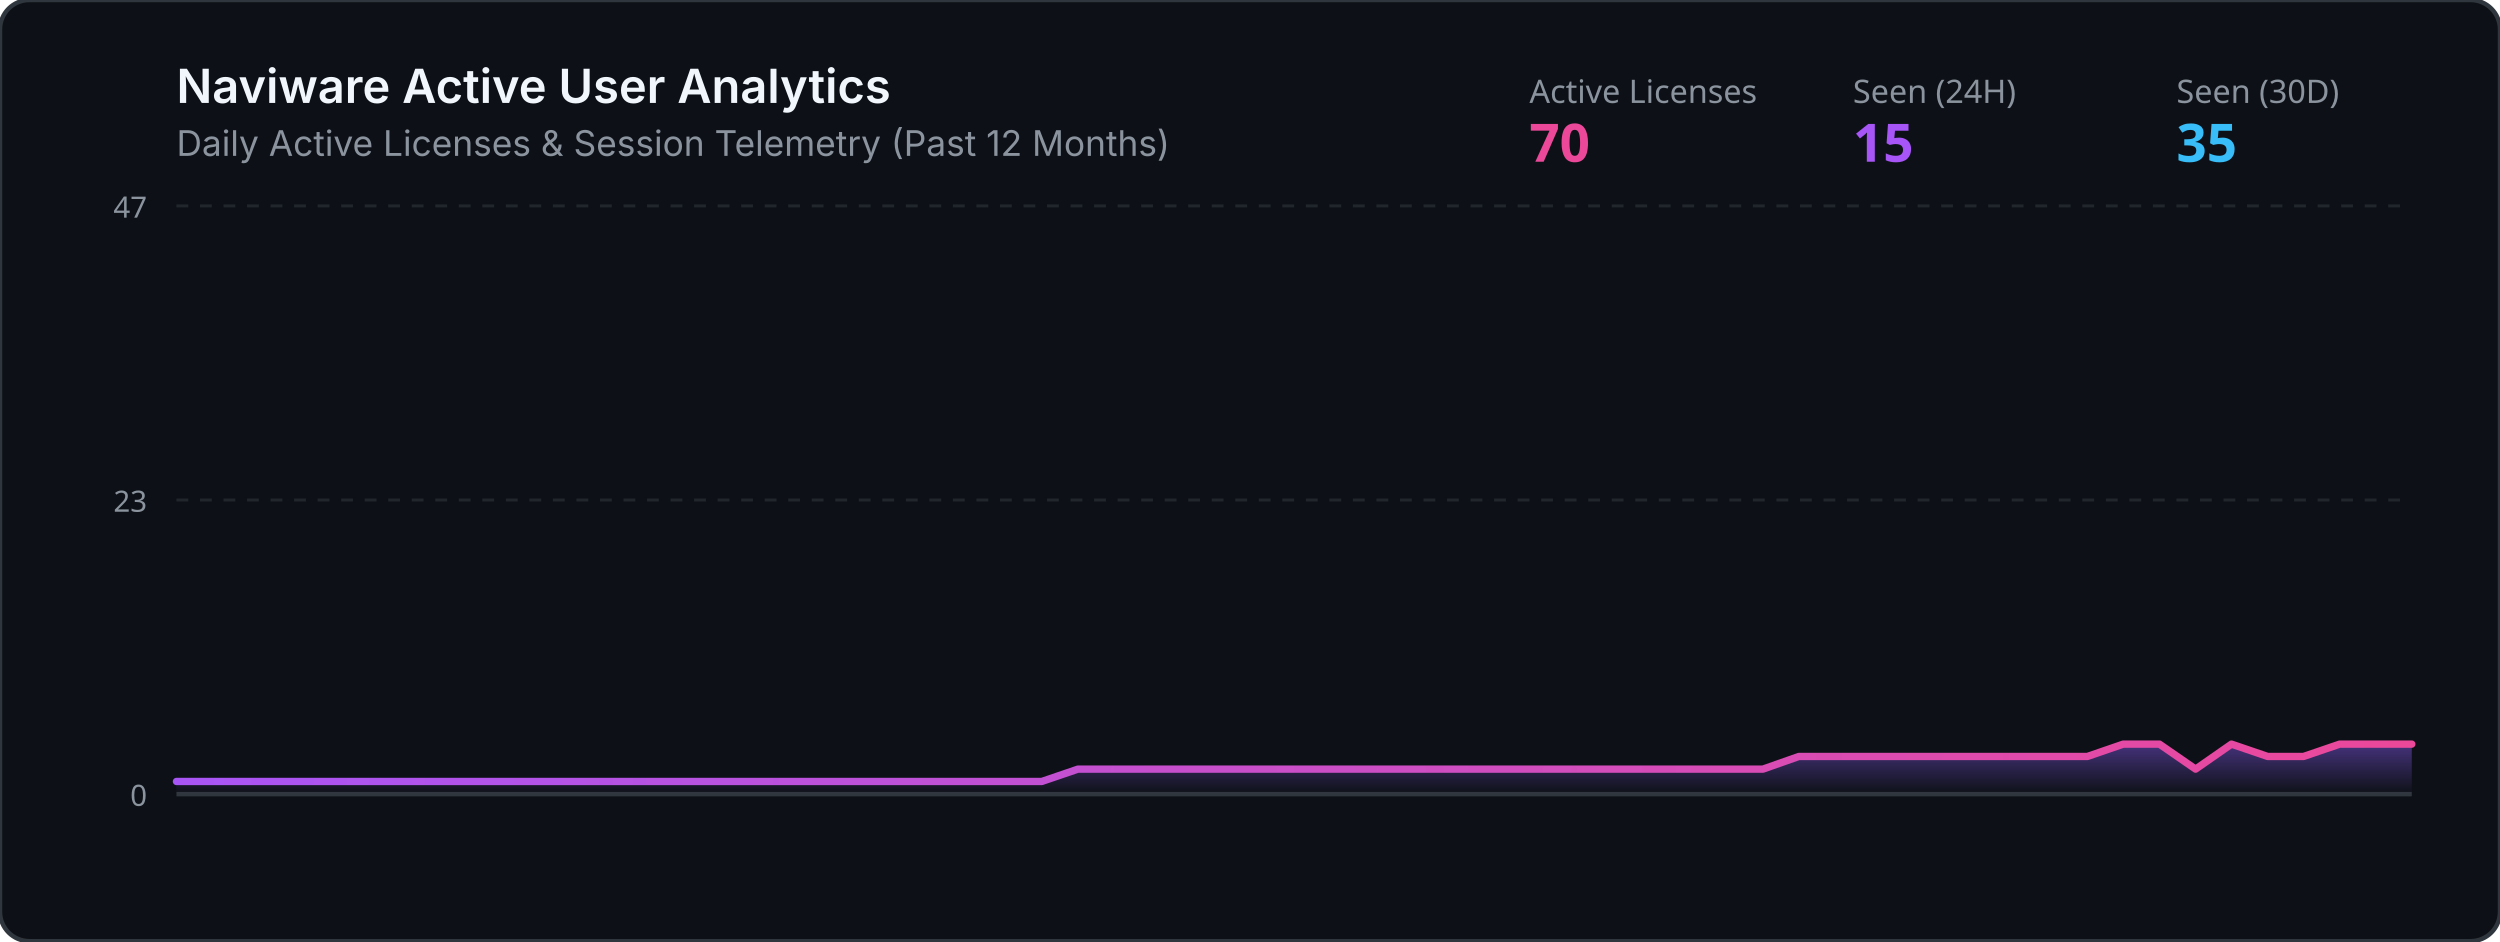
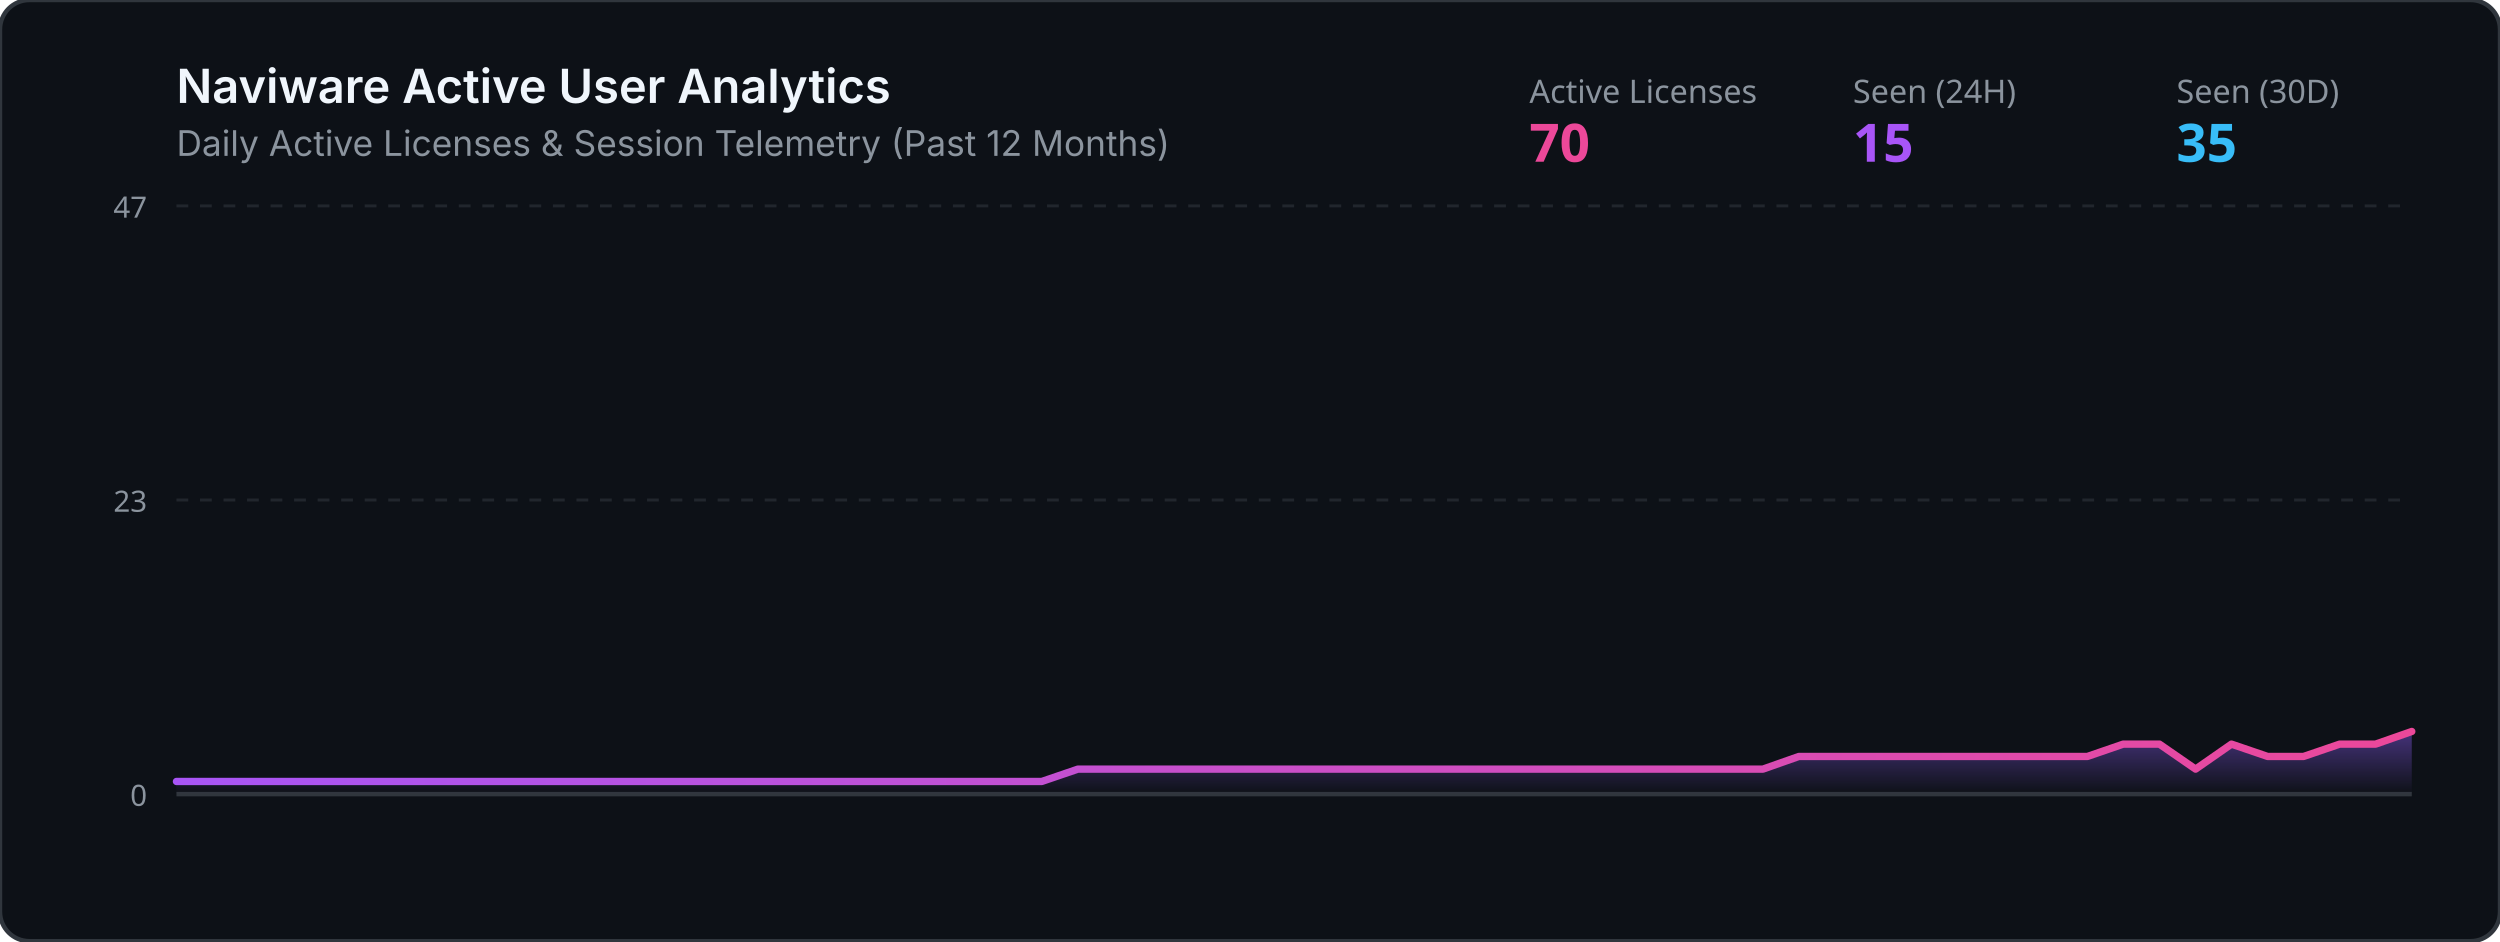
<svg xmlns="http://www.w3.org/2000/svg" viewBox="0 0 850 320" width="100%" height="320">
  <defs>
    <linearGradient id="grad" x1="0%" y1="0%" x2="0%" y2="100%">
      <stop offset="0%" stop-color="#8b5cf6" stop-opacity="0.45" />
      <stop offset="100%" stop-color="#8b5cf6" stop-opacity="0.0" />
    </linearGradient>
    <linearGradient id="lineGrad" x1="0%" y1="0%" x2="100%" y2="0%">
      <stop offset="0%" stop-color="#a855f7" />
      <stop offset="100%" stop-color="#ec4899" />
    </linearGradient>
  </defs>
  <rect width="850" height="320" rx="10" fill="#0d1117" stroke="#30363d" stroke-width="1.5" />
  <text x="60" y="35" fill="#f0f6fc" font-family="-apple-system,BlinkMacSystemFont,Segoe UI,sans-serif" font-size="16" font-weight="600">Naviware Active User Analytics</text>
  <text x="60" y="53" fill="#8b949e" font-family="-apple-system,BlinkMacSystemFont,Segoe UI,sans-serif" font-size="12">Daily Active Licenses &amp; Session Telemetry (Past 12 Months)</text>
  <text x="520" y="35" fill="#8b949e" font-family="sans-serif" font-size="11">Active Licenses</text>
  <text x="520" y="55" fill="#ec4899" font-family="sans-serif" font-size="18" font-weight="bold">70</text>
  <text x="630" y="35" fill="#8b949e" font-family="sans-serif" font-size="11">Seen (24H)</text>
  <text x="630" y="55" fill="#a855f7" font-family="sans-serif" font-size="18" font-weight="bold">15</text>
  <text x="740" y="35" fill="#8b949e" font-family="sans-serif" font-size="11">Seen (30D)</text>
  <text x="740" y="55" fill="#38bdf8" font-family="sans-serif" font-size="18" font-weight="bold">35</text>
  <line x1="60" y1="70" x2="820" y2="70" stroke="#21262d" stroke-width="1" stroke-dasharray="4" />
  <line x1="60" y1="170.0" x2="820" y2="170.0" stroke="#21262d" stroke-width="1" stroke-dasharray="4" />
  <line x1="60" y1="270" x2="820" y2="270" stroke="#30363d" stroke-width="1.5" />
  <text x="50" y="74" fill="#8b949e" font-family="sans-serif" font-size="10" text-anchor="end">47</text>
  <text x="50" y="174.0" fill="#8b949e" font-family="sans-serif" font-size="10" text-anchor="end">23</text>
  <text x="50" y="274" fill="#8b949e" font-family="sans-serif" font-size="10" text-anchor="end">0</text>
-   <polygon points="60,270 60.0,265.7 72.3,265.7 84.5,265.7 96.8,265.7 109.0,265.7 121.3,265.7 133.5,265.7 145.8,265.7 158.1,265.7 170.3,265.7 182.6,265.7 194.8,265.7 207.1,265.7 219.4,265.7 231.6,265.7 243.9,265.7 256.1,265.7 268.4,265.7 280.6,265.7 292.9,265.7 305.2,265.7 317.4,265.7 329.7,265.7 341.9,265.7 354.2,265.7 366.5,261.5 378.7,261.5 391.0,261.5 403.2,261.5 415.5,261.5 427.7,261.5 440.0,261.5 452.3,261.5 464.5,261.5 476.8,261.5 489.0,261.5 501.3,261.5 513.5,261.5 525.8,261.5 538.1,261.5 550.3,261.5 562.6,261.5 574.8,261.5 587.1,261.5 599.4,261.5 611.6,257.2 623.9,257.2 636.1,257.2 648.4,257.2 660.6,257.2 672.9,257.2 685.2,257.2 697.4,257.2 709.7,257.2 721.9,253.0 734.2,253.0 746.5,261.5 758.7,253.0 771.0,257.2 783.2,257.2 795.5,253.0 807.7,253.0 820.0,253.0 820,270" fill="url(#grad)" />
-   <polyline points="60.0,265.7 72.3,265.7 84.5,265.7 96.8,265.7 109.0,265.7 121.3,265.7 133.5,265.7 145.8,265.7 158.1,265.7 170.3,265.7 182.6,265.7 194.8,265.7 207.1,265.7 219.4,265.7 231.6,265.7 243.9,265.7 256.1,265.7 268.4,265.7 280.6,265.7 292.9,265.7 305.2,265.7 317.4,265.7 329.7,265.7 341.9,265.7 354.2,265.7 366.5,261.5 378.7,261.5 391.0,261.5 403.2,261.5 415.5,261.5 427.7,261.5 440.0,261.5 452.3,261.5 464.5,261.5 476.8,261.5 489.0,261.5 501.3,261.5 513.5,261.5 525.8,261.5 538.1,261.5 550.3,261.5 562.6,261.5 574.8,261.5 587.1,261.5 599.4,261.5 611.6,257.2 623.9,257.2 636.1,257.2 648.4,257.2 660.6,257.2 672.9,257.2 685.2,257.2 697.4,257.2 709.7,257.2 721.9,253.0 734.2,253.0 746.5,261.5 758.7,253.0 771.0,257.2 783.2,257.2 795.5,253.0 807.7,253.0 820.0,253.0" fill="none" stroke="url(#lineGrad)" stroke-width="2.5" stroke-linecap="round" stroke-linejoin="round" />
+   <polygon points="60,270 60.0,265.7 72.3,265.7 84.5,265.7 96.8,265.7 109.0,265.7 121.3,265.7 133.5,265.7 145.8,265.7 158.1,265.7 170.3,265.7 182.6,265.7 194.8,265.7 207.1,265.7 219.4,265.7 231.6,265.7 243.9,265.7 256.1,265.7 268.4,265.7 280.6,265.7 292.9,265.7 305.2,265.7 317.4,265.7 329.7,265.7 341.9,265.7 354.2,265.7 366.5,261.5 378.7,261.5 391.0,261.5 403.2,261.5 415.5,261.5 427.7,261.5 440.0,261.5 452.3,261.5 464.5,261.5 476.8,261.5 489.0,261.5 501.3,261.5 513.5,261.5 525.8,261.5 538.1,261.5 550.3,261.5 562.6,261.5 574.8,261.5 587.1,261.5 599.4,261.5 611.6,257.2 623.9,257.2 636.1,257.2 648.4,257.2 660.6,257.2 672.9,257.2 685.2,257.2 697.4,257.2 709.7,257.2 721.9,253.0 734.2,253.0 746.5,261.5 758.7,253.0 771.0,257.2 783.2,257.2 795.5,253.0 807.7,253.0 820.0,248.7 820,270" fill="url(#grad)" />
+   <polyline points="60.0,265.7 72.3,265.7 84.5,265.7 96.8,265.7 109.0,265.7 121.3,265.7 133.5,265.7 145.8,265.7 158.1,265.7 170.3,265.7 182.6,265.7 194.8,265.7 207.1,265.7 219.4,265.7 231.6,265.7 243.9,265.7 256.1,265.7 268.4,265.7 280.6,265.7 292.9,265.7 305.2,265.7 317.4,265.7 329.7,265.7 341.9,265.7 354.2,265.7 366.5,261.5 378.7,261.5 391.0,261.5 403.2,261.5 415.5,261.5 427.7,261.5 440.0,261.5 452.3,261.5 464.5,261.5 476.8,261.5 489.0,261.5 501.3,261.5 513.5,261.5 525.8,261.5 538.1,261.5 550.3,261.5 562.6,261.5 574.8,261.5 587.1,261.5 599.4,261.5 611.6,257.2 623.9,257.2 636.1,257.2 648.4,257.2 660.6,257.2 672.9,257.2 685.2,257.2 697.4,257.2 709.7,257.2 721.9,253.0 734.2,253.0 746.5,261.5 758.7,253.0 771.0,257.2 783.2,257.2 795.5,253.0 807.7,253.0 820.0,248.7" fill="none" stroke="url(#lineGrad)" stroke-width="2.5" stroke-linecap="round" stroke-linejoin="round" />
</svg>
